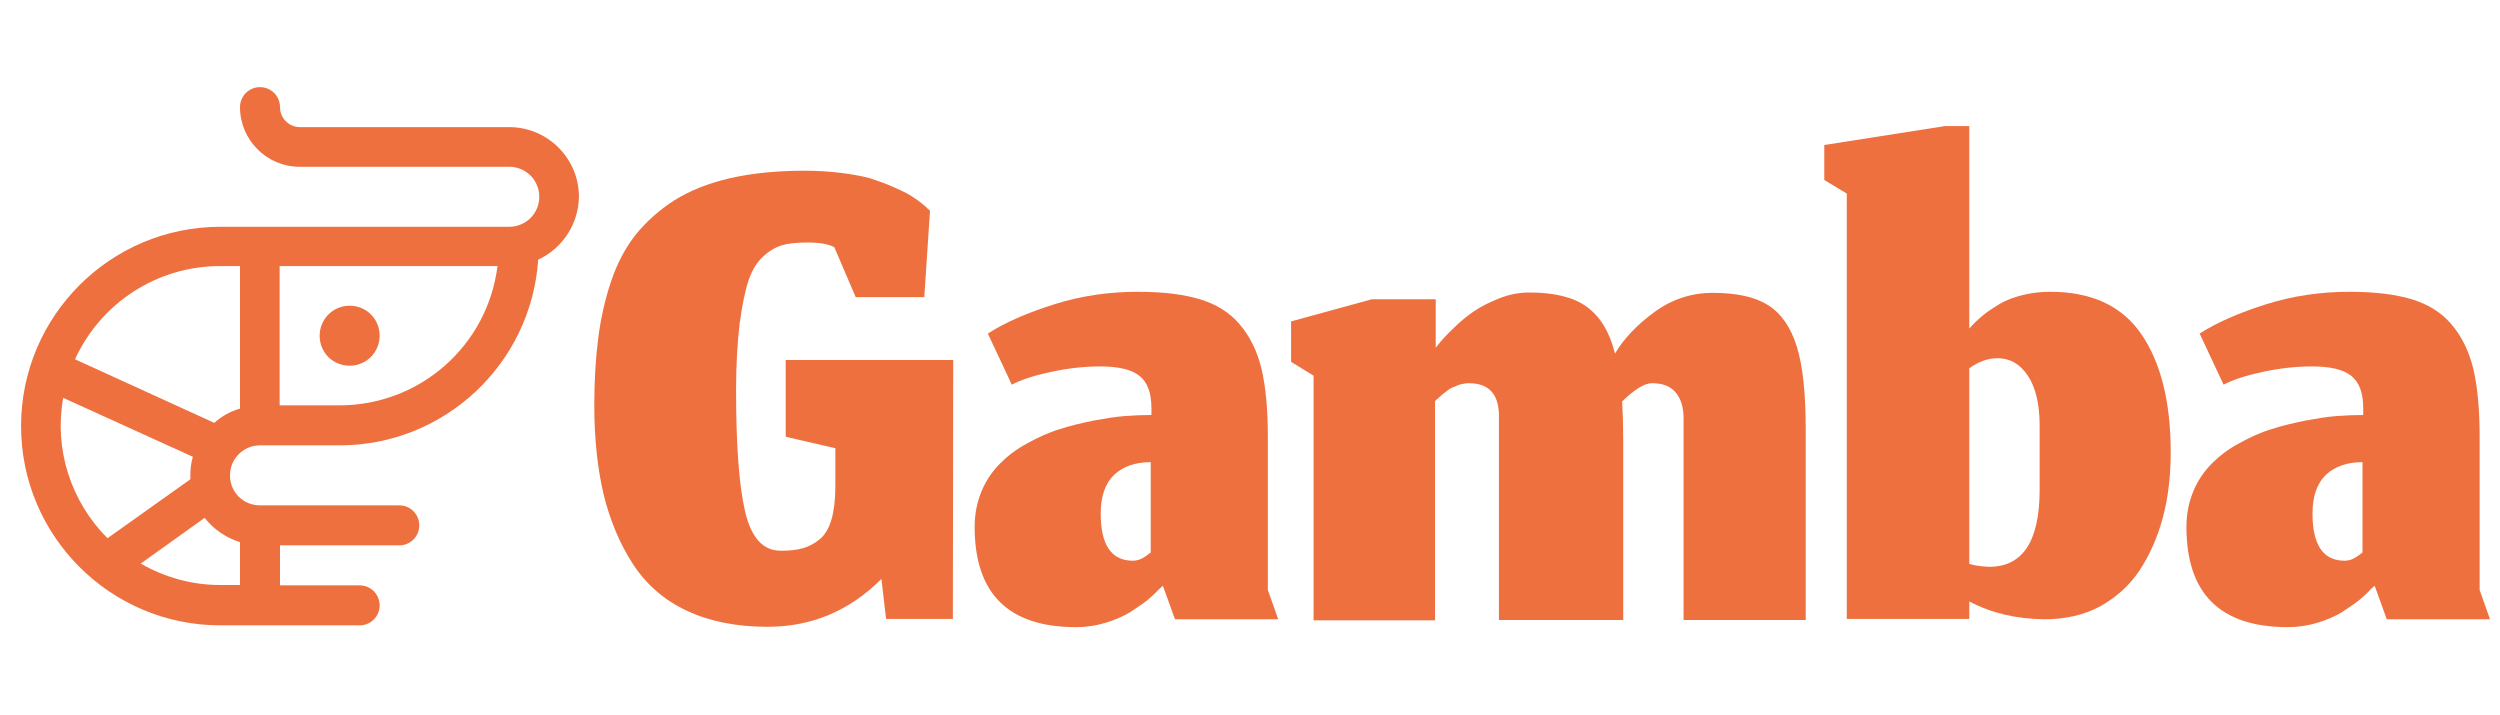
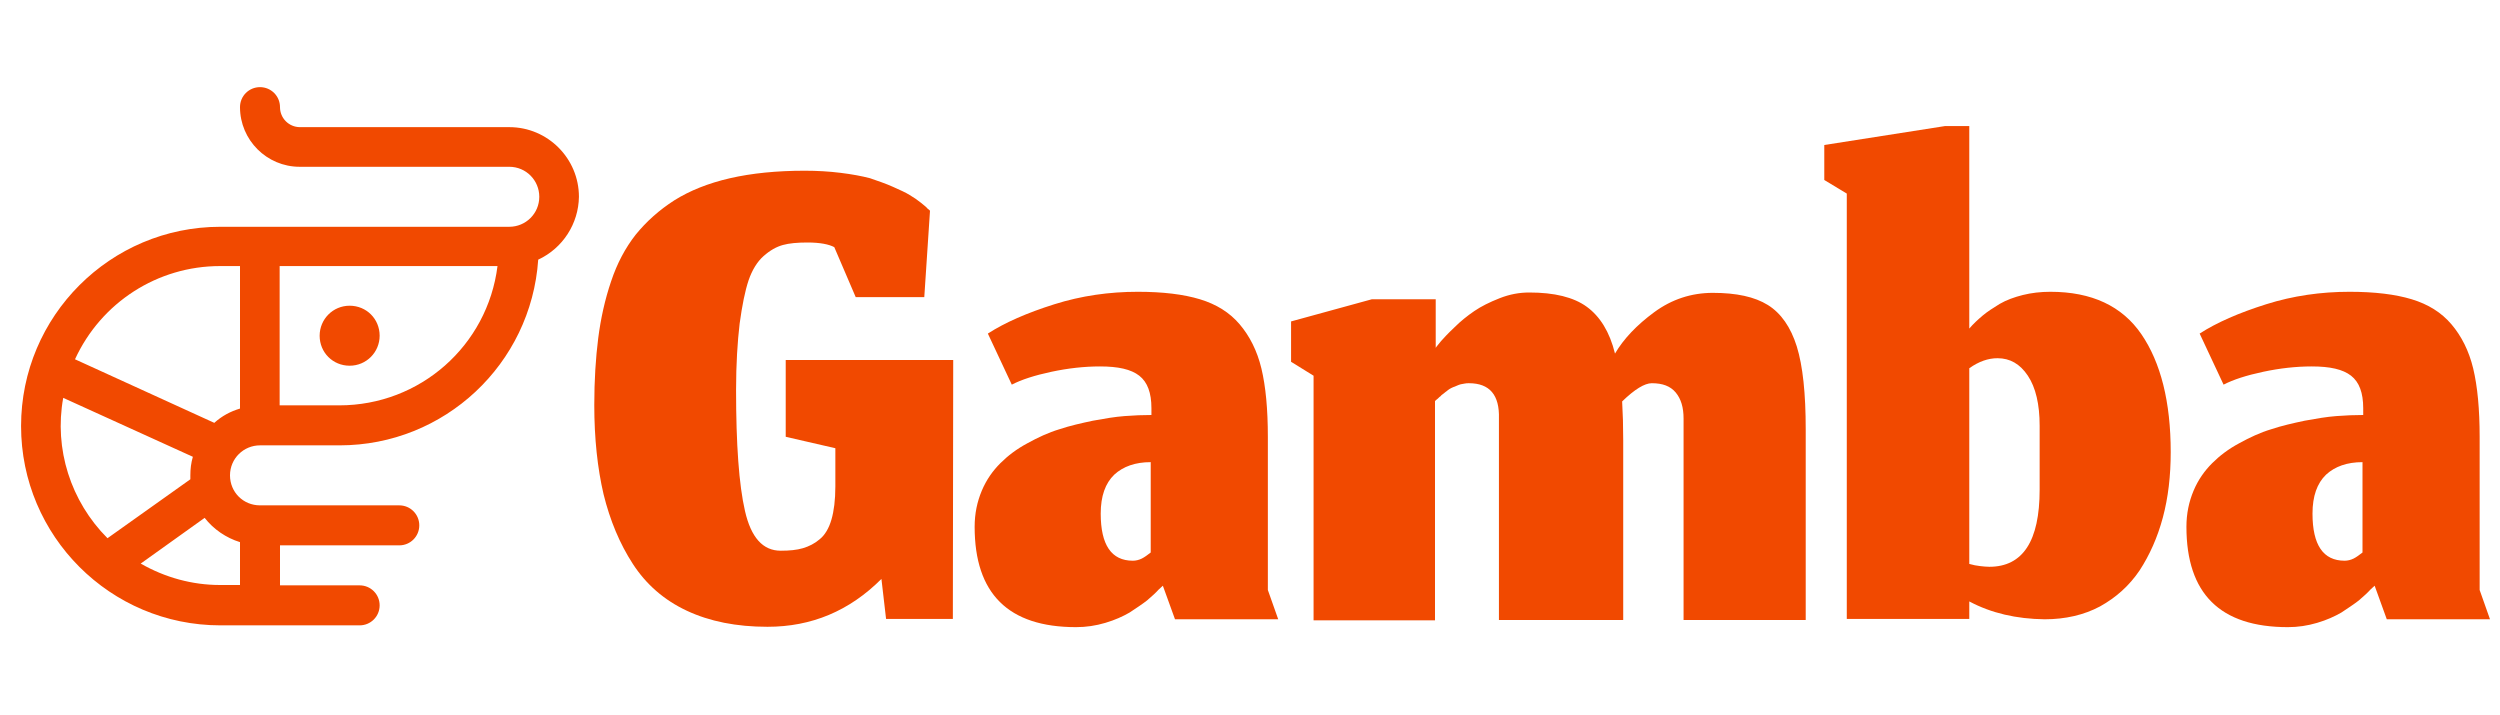
<svg xmlns="http://www.w3.org/2000/svg" version="1.1" id="Capa_1" x="0px" y="0px" viewBox="0 0 70 20" style="enable-background:new 0 0 70 20;" xml:space="preserve">
  <style type="text/css">
	.st0{fill:#020203;}
- 	.st1{fill:#EE703F;}
+ 	.st1{fill:#f14900;}
	.st2{fill:#FBFBFB;}
</style>
  <path class="st1" d="M8.95,9.4c0-0.46,0.37-0.84,0.84-0.84s0.84,0.37,0.84,0.84c0,0.46-0.37,0.84-0.84,0.84S8.95,9.87,8.95,9.4  L8.95,9.4 M15.07,7.27c-0.2,2.93-2.63,5.2-5.56,5.2H7.28c-0.46,0-0.84,0.37-0.84,0.84s0.37,0.84,0.84,0.84h3.9  c0.31,0,0.56,0.25,0.56,0.56s-0.25,0.56-0.56,0.56H7.84v1.12h2.23c0.31,0,0.56,0.25,0.56,0.56s-0.25,0.56-0.56,0.56h-3.9  c-3.08,0-5.58-2.5-5.58-5.58s2.5-5.58,5.58-5.58h8.09c0.46,0,0.84-0.37,0.84-0.84c0-0.46-0.37-0.84-0.84-0.84H8.39  c-0.92,0-1.67-0.75-1.67-1.67c0-0.31,0.25-0.56,0.56-0.56c0.31,0,0.56,0.25,0.56,0.56s0.25,0.56,0.56,0.56h5.86  c1.08,0,1.95,0.88,1.95,1.95C16.2,6.26,15.76,6.95,15.07,7.27 M3.01,15.07l2.32-1.65v-0.11c0-0.18,0.02-0.35,0.07-0.52l-3.63-1.65  C1.51,12.57,1.98,14.04,3.01,15.07L3.01,15.07z M5.73,14.5l-1.79,1.28c0.68,0.39,1.44,0.6,2.22,0.6h0.56v-1.2  C6.33,15.06,5.98,14.82,5.73,14.5L5.73,14.5z M6.72,11.44V7.45H6.16c-1.75,0-3.33,1.02-4.06,2.61L6,11.84  C6.21,11.65,6.45,11.52,6.72,11.44 M13.93,7.45h-6.1v3.9h1.67C11.76,11.35,13.65,9.68,13.93,7.45" />
  <g>
    <path class="st1" d="M21.49,17.55c-0.87,0-1.62-0.15-2.26-0.45c-0.64-0.3-1.14-0.74-1.51-1.31c-0.37-0.57-0.64-1.22-0.82-1.95   c-0.17-0.73-0.26-1.56-0.26-2.5c0-0.69,0.04-1.32,0.11-1.87c0.07-0.55,0.19-1.09,0.36-1.59c0.17-0.51,0.4-0.94,0.69-1.31   c0.3-0.37,0.66-0.69,1.08-0.96c0.43-0.27,0.95-0.48,1.56-0.62c0.61-0.14,1.31-0.21,2.09-0.21c0.35,0,0.69,0.02,1.01,0.06   c0.32,0.04,0.59,0.09,0.82,0.15C24.59,5.07,24.8,5.14,25,5.23c0.2,0.09,0.36,0.16,0.47,0.23c0.12,0.07,0.22,0.14,0.32,0.22   c0.1,0.08,0.16,0.13,0.18,0.16C26,5.86,26.02,5.88,26.04,5.9l-0.16,2.42h-1.92l-0.6-1.4c-0.15-0.08-0.4-0.13-0.75-0.13   c-0.28,0-0.51,0.02-0.69,0.07c-0.18,0.05-0.36,0.15-0.54,0.31c-0.18,0.16-0.32,0.39-0.42,0.68c-0.1,0.3-0.18,0.7-0.25,1.21   c-0.06,0.51-0.1,1.13-0.1,1.86c0,1.52,0.08,2.65,0.25,3.39c0.17,0.74,0.5,1.11,1,1.11c0.25,0,0.45-0.02,0.62-0.07   c0.17-0.05,0.33-0.13,0.47-0.25c0.15-0.12,0.26-0.31,0.33-0.55c0.07-0.24,0.11-0.55,0.11-0.93v-1.07l-1.39-0.32v-2.15h4.69   l-0.01,7.25h-1.87l-0.13-1.12C23.78,17.11,22.72,17.55,21.49,17.55z" />
    <path class="st1" d="M32.44,16.51c-0.07,0.08-0.18,0.18-0.32,0.3c-0.14,0.11-0.31,0.22-0.49,0.34c-0.19,0.11-0.41,0.21-0.68,0.29   c-0.27,0.08-0.54,0.12-0.82,0.12c-1.9,0-2.84-0.94-2.84-2.81c0-0.37,0.07-0.7,0.2-1.01s0.31-0.56,0.52-0.77   c0.21-0.21,0.46-0.4,0.76-0.56c0.29-0.16,0.59-0.3,0.89-0.39c0.3-0.1,0.61-0.17,0.94-0.24c0.33-0.06,0.62-0.11,0.89-0.13   c0.26-0.02,0.51-0.03,0.75-0.03v-0.19c0-0.43-0.11-0.73-0.34-0.91c-0.23-0.18-0.59-0.26-1.1-0.26c-0.44,0-0.89,0.05-1.36,0.15   c-0.47,0.1-0.84,0.22-1.11,0.36l-0.67-1.43c0.48-0.31,1.1-0.58,1.86-0.82c0.76-0.24,1.54-0.35,2.34-0.35c0.7,0,1.28,0.07,1.74,0.21   c0.46,0.14,0.83,0.37,1.11,0.7c0.28,0.33,0.49,0.74,0.61,1.24c0.12,0.5,0.18,1.14,0.18,1.91v4.29l0.29,0.82h-2.89l-0.34-0.94   L32.44,16.51z M31.97,15.64c0.08-0.04,0.16-0.1,0.25-0.17v-2.53c-0.43,0-0.77,0.12-1.02,0.35c-0.25,0.24-0.38,0.6-0.38,1.09   c0,0.88,0.3,1.32,0.9,1.32C31.8,15.7,31.89,15.68,31.97,15.64z" />
    <path class="st1" d="M36.78,17.33v-6.81l-0.63-0.39V9l2.26-0.62h1.79v1.36c0.03-0.05,0.09-0.11,0.15-0.19   c0.07-0.08,0.19-0.21,0.37-0.38c0.18-0.18,0.37-0.33,0.56-0.46c0.19-0.13,0.43-0.25,0.71-0.36c0.28-0.11,0.55-0.16,0.83-0.16   c0.7,0,1.24,0.13,1.61,0.4c0.37,0.27,0.64,0.7,0.79,1.31c0.24-0.41,0.61-0.8,1.1-1.16c0.49-0.36,1.04-0.54,1.64-0.54   c0.66,0,1.17,0.11,1.54,0.34c0.37,0.23,0.64,0.62,0.81,1.16c0.17,0.55,0.25,1.32,0.25,2.32v5.34h-3.42v-5.64   c0-0.31-0.07-0.55-0.22-0.73c-0.15-0.18-0.37-0.26-0.67-0.26c-0.2,0-0.48,0.17-0.83,0.51c0.02,0.34,0.03,0.7,0.03,1.09v5.03h-3.48   v-5.64c0.02-0.66-0.26-0.99-0.84-0.99c-0.04,0-0.08,0-0.12,0.01c-0.04,0.01-0.07,0.01-0.11,0.02c-0.03,0.01-0.07,0.02-0.11,0.04   c-0.04,0.02-0.07,0.03-0.1,0.04c-0.03,0.01-0.06,0.03-0.1,0.05c-0.03,0.02-0.06,0.04-0.08,0.06c-0.02,0.01-0.05,0.04-0.09,0.07   c-0.04,0.03-0.07,0.05-0.08,0.07c-0.02,0.01-0.05,0.04-0.08,0.07c-0.04,0.03-0.06,0.05-0.08,0.07v6.14H36.78z" />
    <path class="st1" d="M55.14,16.84v0.49h-3.43V5.42l-0.63-0.38V4.06l3.38-0.53h0.68V9.2c0.11-0.13,0.24-0.25,0.37-0.36   c0.13-0.11,0.3-0.22,0.48-0.33c0.19-0.11,0.41-0.19,0.65-0.25c0.24-0.06,0.5-0.09,0.77-0.09c1.16,0,2.01,0.4,2.55,1.19   c0.54,0.79,0.82,1.89,0.82,3.3c0,0.66-0.07,1.27-0.22,1.83c-0.15,0.56-0.37,1.05-0.65,1.48c-0.29,0.43-0.66,0.76-1.11,1.01   c-0.45,0.24-0.97,0.36-1.55,0.36C56.46,17.33,55.76,17.17,55.14,16.84z M57.11,13.71v-1.79c0-0.6-0.11-1.07-0.33-1.4   c-0.22-0.33-0.5-0.49-0.85-0.49c-0.26,0-0.52,0.09-0.79,0.28v5.48c0.11,0.03,0.2,0.05,0.3,0.06c0.09,0.01,0.18,0.02,0.26,0.02   C56.64,15.87,57.11,15.15,57.11,13.71z" />
    <path class="st1" d="M66.37,16.51c-0.07,0.08-0.18,0.18-0.32,0.3c-0.14,0.11-0.31,0.22-0.49,0.34c-0.19,0.11-0.41,0.21-0.68,0.29   c-0.27,0.08-0.54,0.12-0.82,0.12c-1.9,0-2.84-0.94-2.84-2.81c0-0.37,0.07-0.7,0.2-1.01c0.13-0.31,0.31-0.56,0.52-0.77   c0.21-0.21,0.46-0.4,0.76-0.56c0.29-0.16,0.59-0.3,0.89-0.39c0.3-0.1,0.61-0.17,0.94-0.24c0.33-0.06,0.62-0.11,0.89-0.13   c0.26-0.02,0.51-0.03,0.75-0.03v-0.19c0-0.43-0.11-0.73-0.34-0.91c-0.23-0.18-0.59-0.26-1.1-0.26c-0.44,0-0.89,0.05-1.36,0.15   c-0.47,0.1-0.84,0.22-1.11,0.36l-0.67-1.43c0.48-0.31,1.1-0.58,1.86-0.82c0.76-0.24,1.54-0.35,2.34-0.35c0.7,0,1.28,0.07,1.74,0.21   c0.46,0.14,0.83,0.37,1.11,0.7s0.49,0.74,0.61,1.24c0.12,0.5,0.18,1.14,0.18,1.91v4.29l0.29,0.82h-2.89l-0.34-0.94L66.37,16.51z    M65.9,15.64c0.08-0.04,0.16-0.1,0.25-0.17v-2.53c-0.43,0-0.77,0.12-1.02,0.35c-0.25,0.24-0.38,0.6-0.38,1.09   c0,0.88,0.3,1.32,0.9,1.32C65.73,15.7,65.82,15.68,65.9,15.64z" />
  </g>
</svg>
